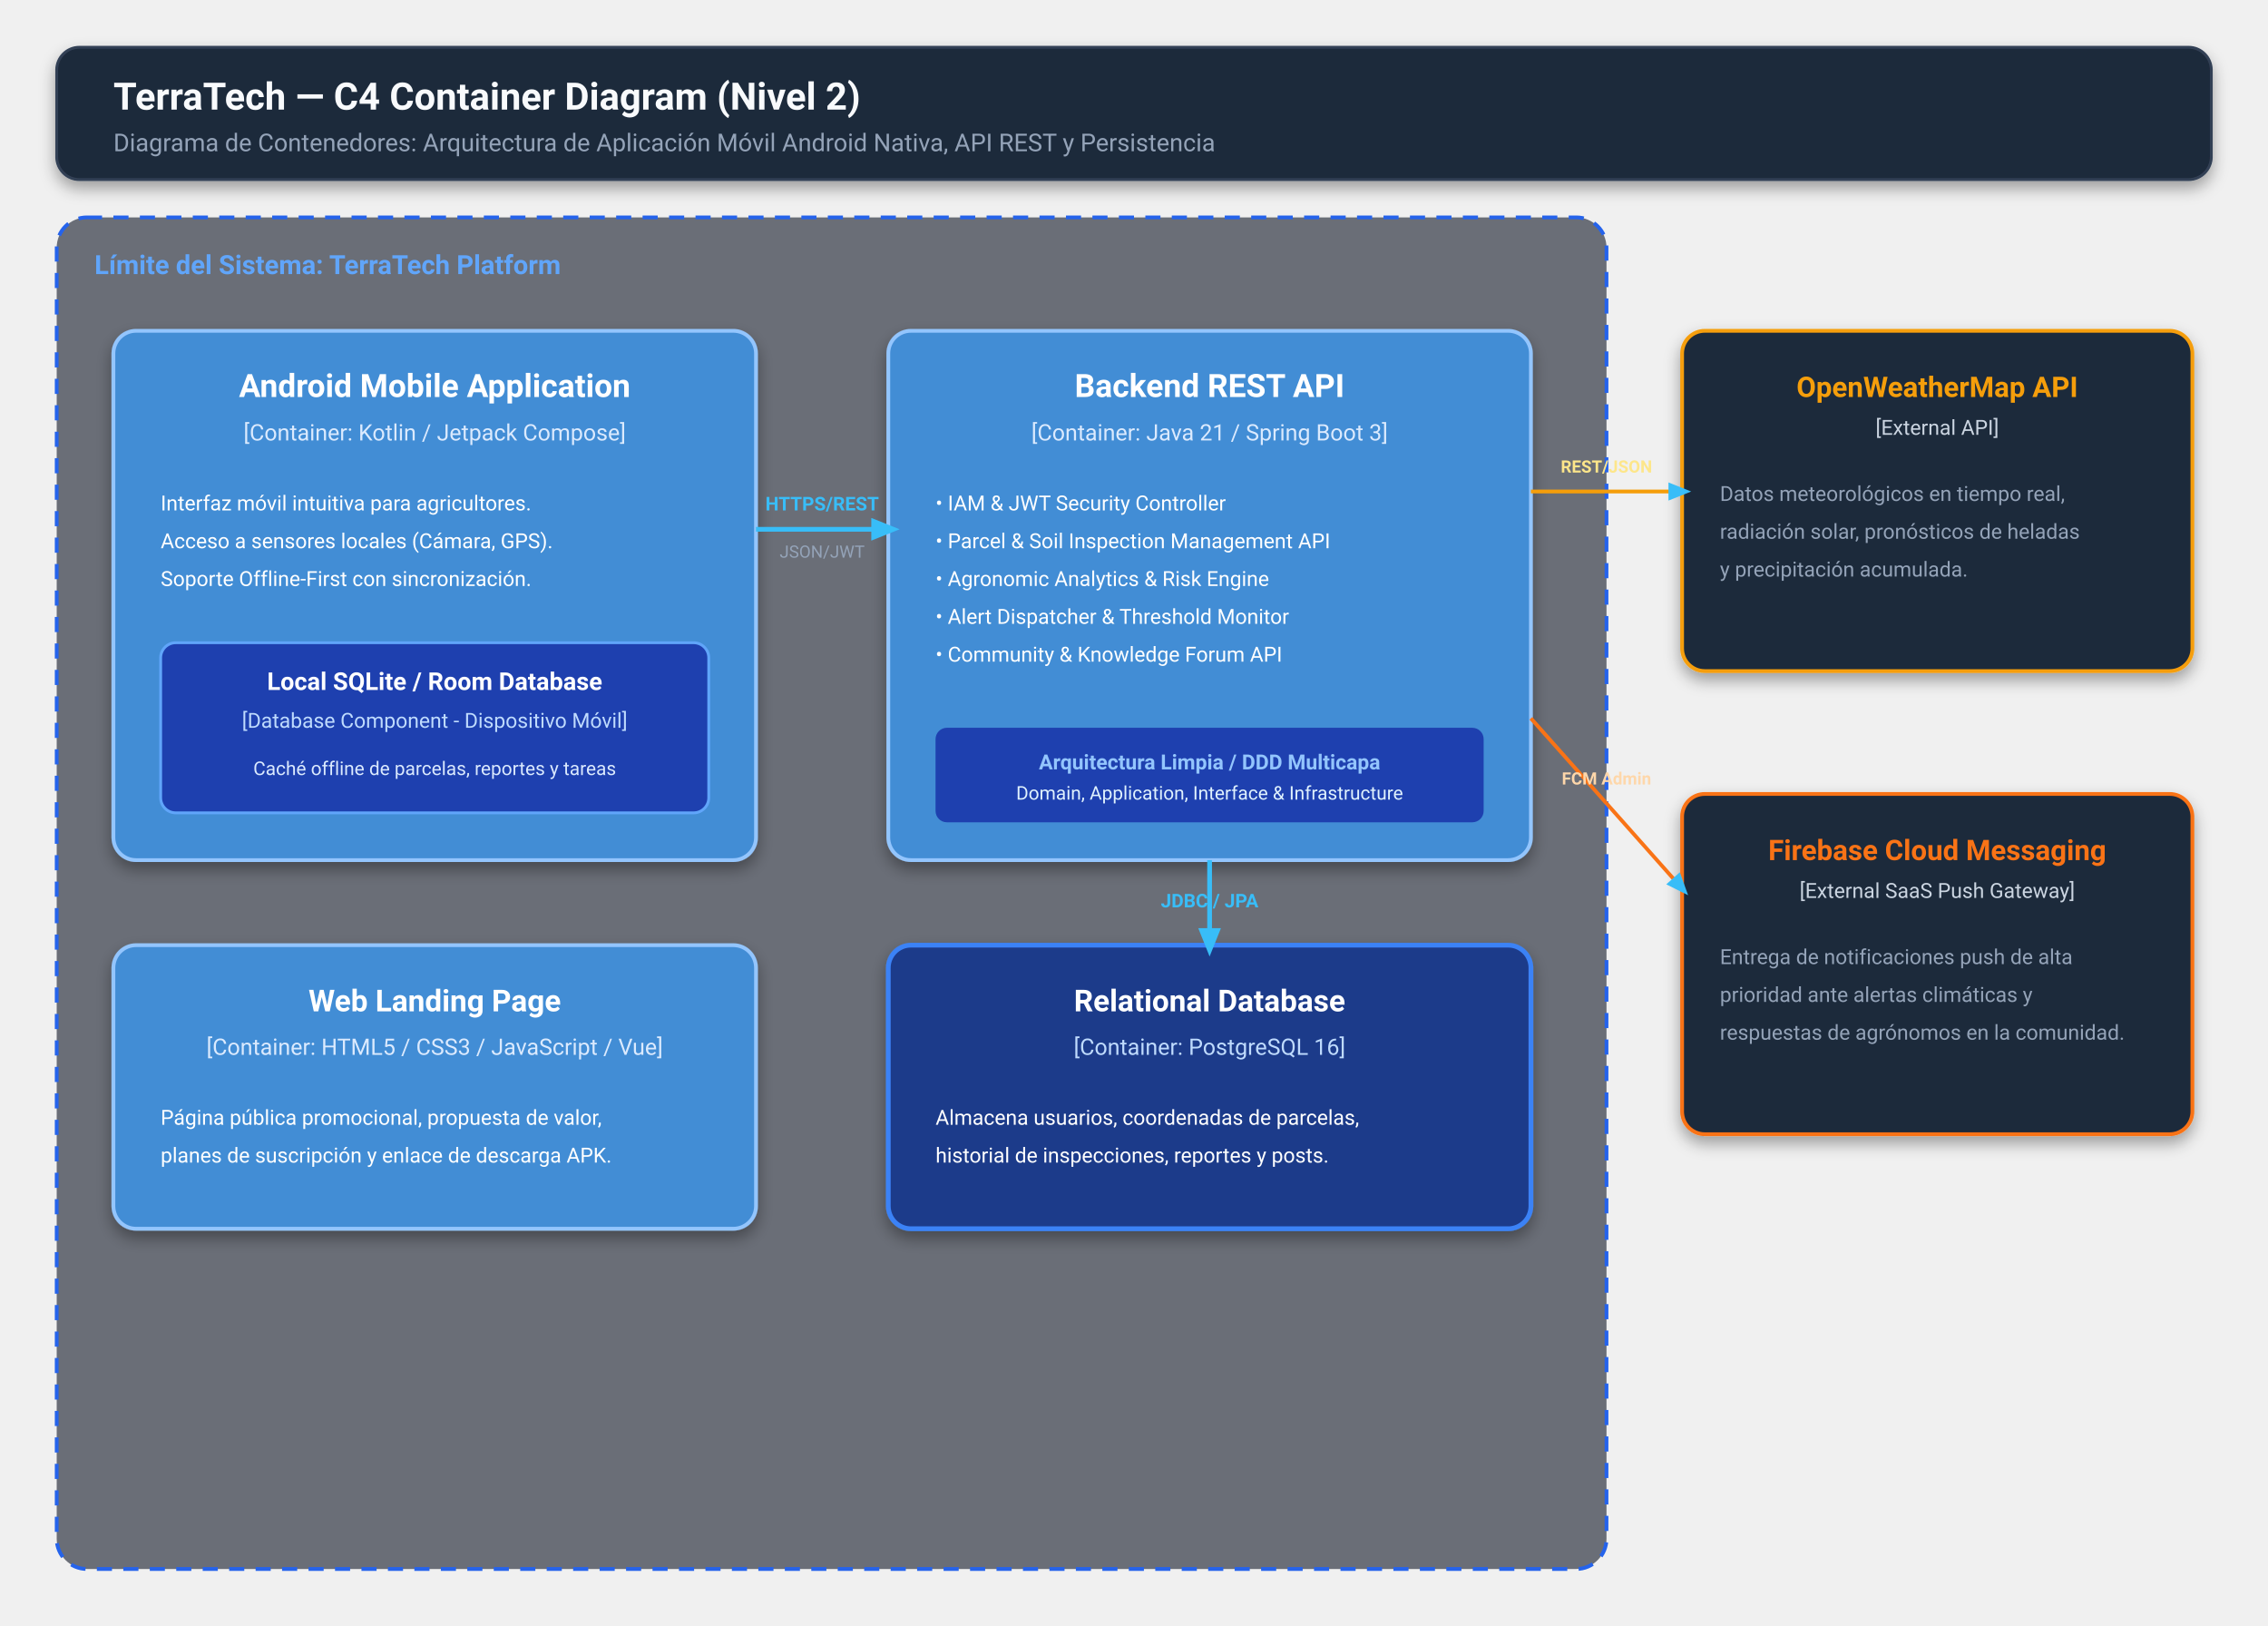
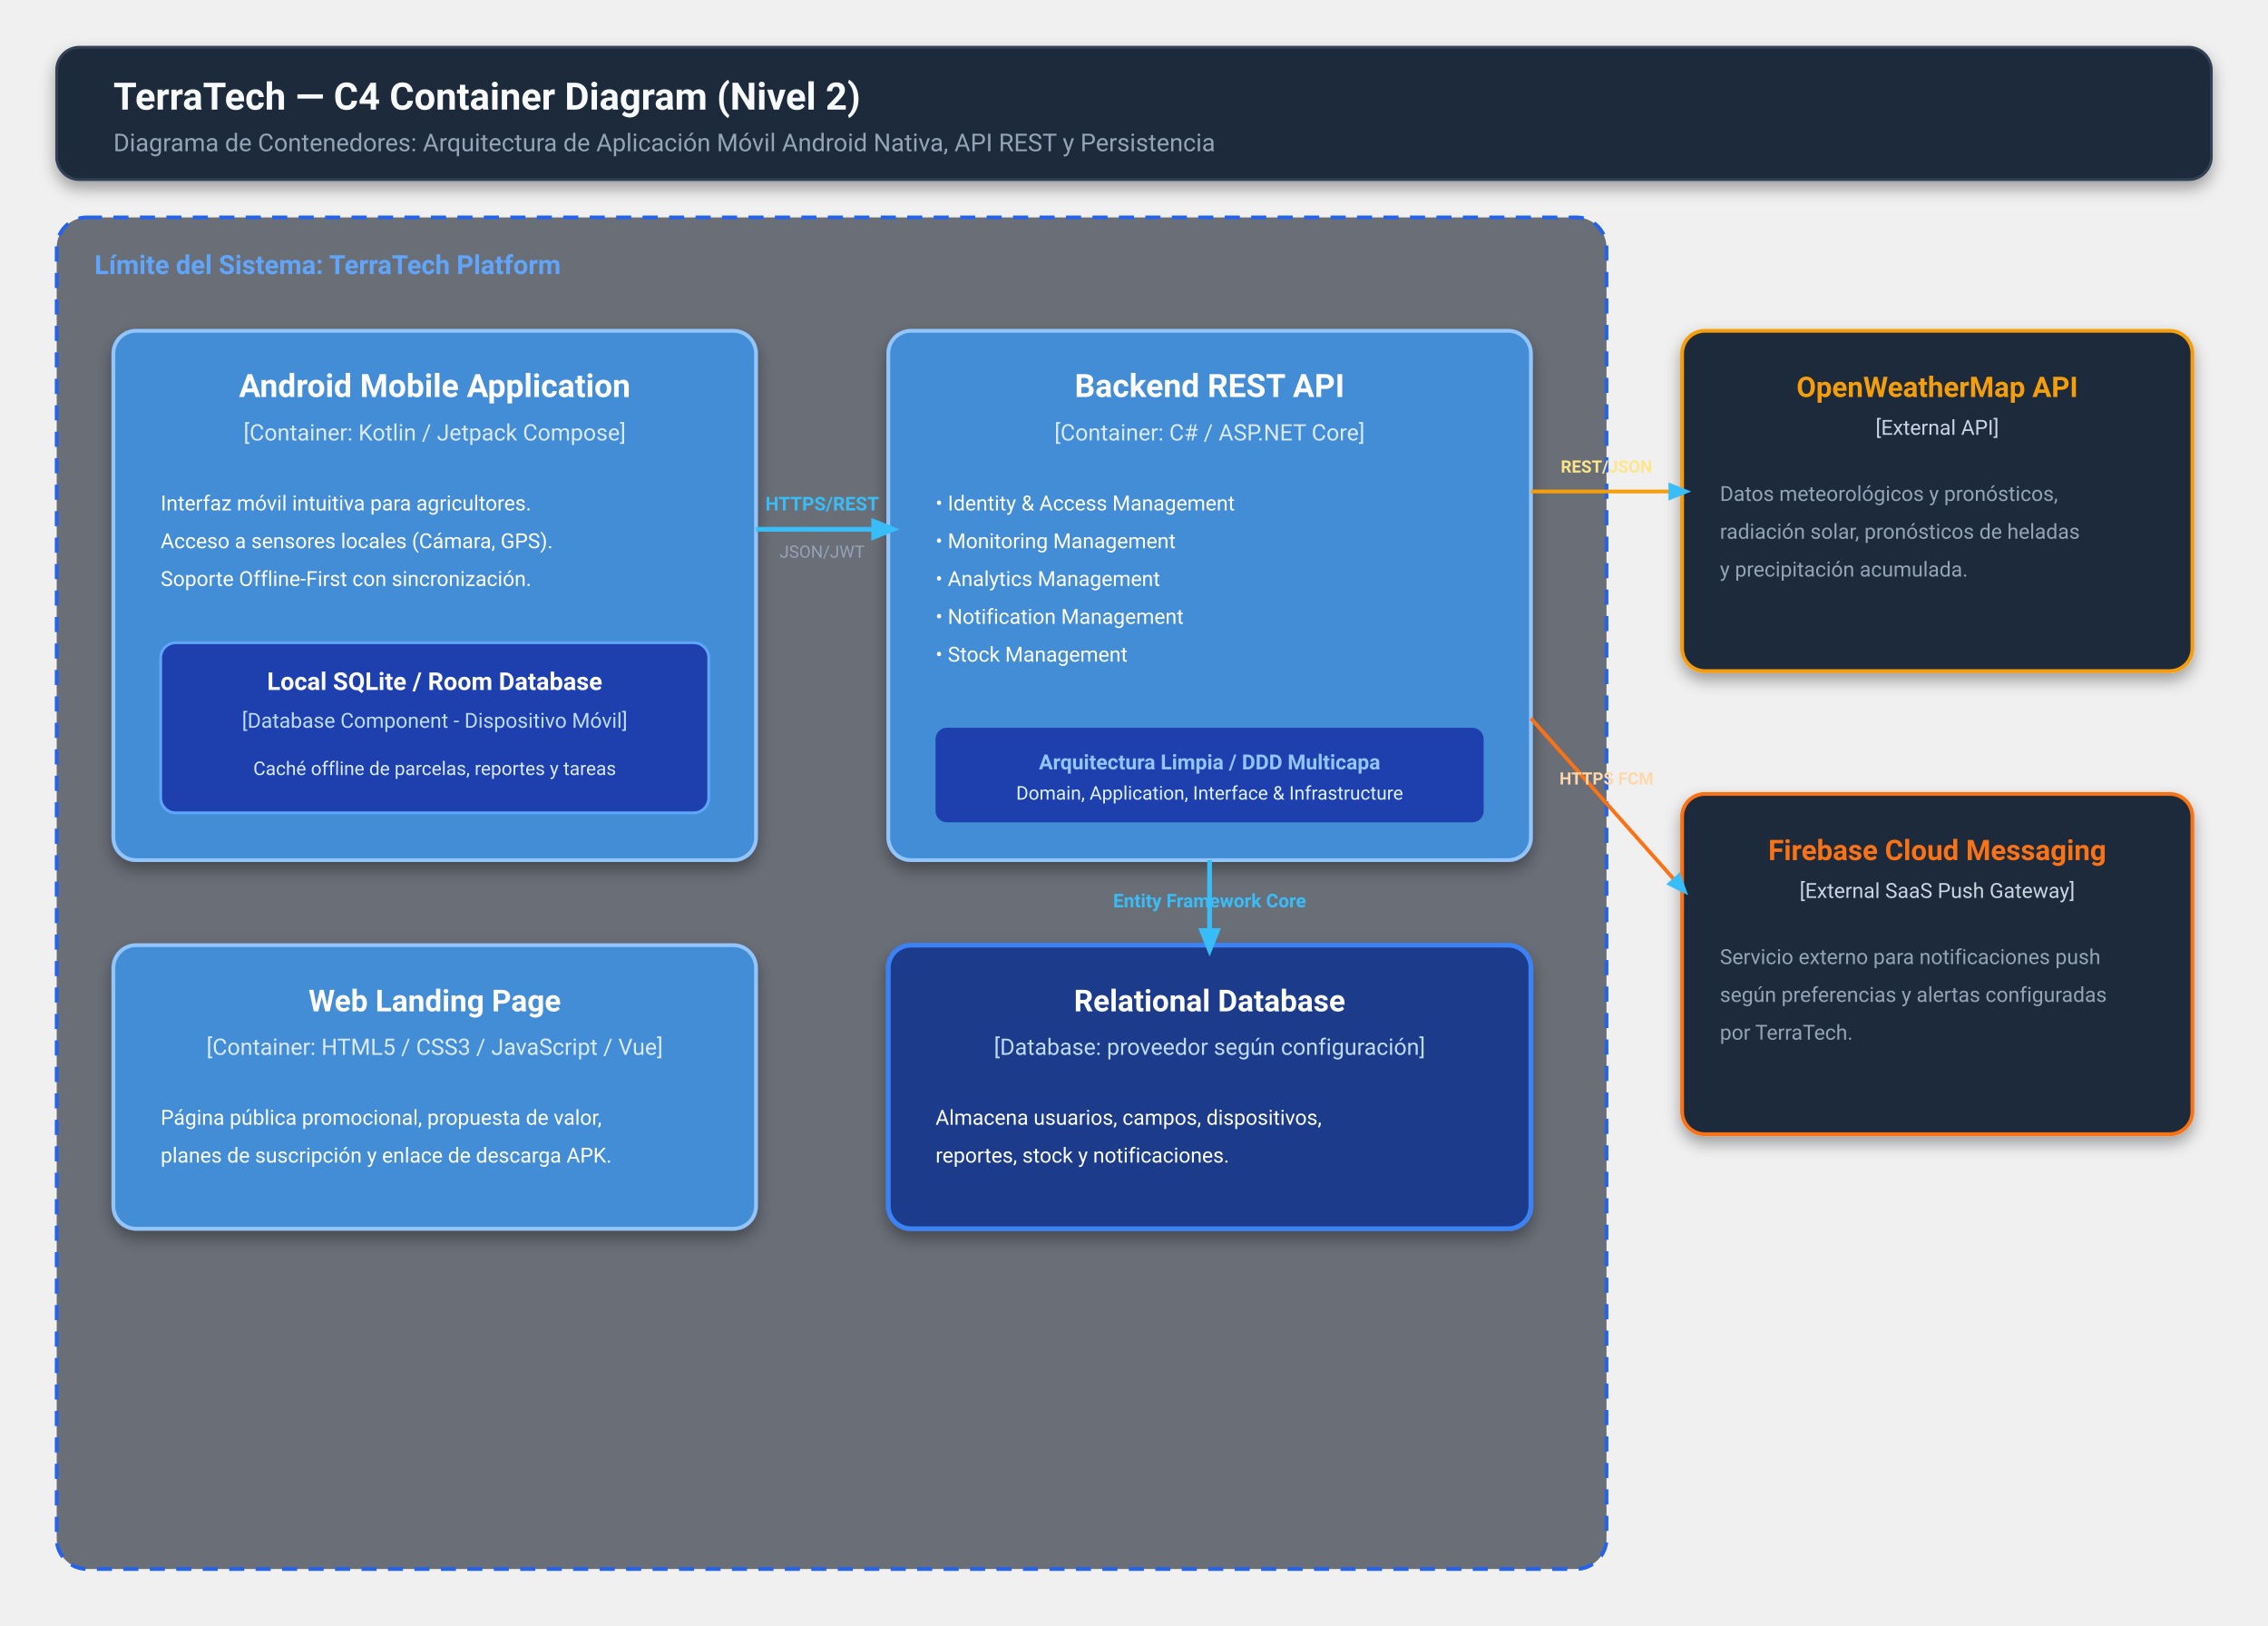
<svg xmlns="http://www.w3.org/2000/svg" viewBox="0 0 1200 860" width="100%" height="100%" style="background:#0f172a; font-family:-apple-system, BlinkMacSystemFont, 'Segoe UI', Roboto, Helvetica, Arial, sans-serif;">
  <defs>
    <filter id="shadow5" x="-5%" y="-5%" width="110%" height="115%" filterUnits="userSpaceOnUse">
      <feDropShadow dx="0" dy="4" stdDeviation="4" flood-color="#000000" flood-opacity="0.35" />
    </filter>
    <marker id="arrow5" viewBox="0 0 10 10" refX="6" refY="5" markerWidth="6" markerHeight="6" orient="auto-start-reverse">
      <path d="M 0 1 L 10 5 L 0 9 z" fill="#38bdf8" />
    </marker>
  </defs>
  <rect x="30" y="25" width="1140" height="70" rx="12" fill="#1e293b" stroke="#334155" stroke-width="1.5" filter="url(#shadow5)" />
  <text x="60" y="58" fill="#f8fafc" font-size="20" font-weight="700">TerraTech — C4 Container Diagram (Nivel 2)</text>
  <text x="60" y="80" fill="#94a3b8" font-size="13">Diagrama de Contenedores: Arquitectura de Aplicación Móvil Android Nativa, API REST y Persistencia</text>
  <rect x="30" y="115" width="820" height="715" rx="16" fill="#111827" fill-opacity="0.6" stroke="#2563eb" stroke-width="2" stroke-dasharray="8,6" />
  <text x="50" y="145" fill="#60a5fa" font-size="14" font-weight="bold">Límite del Sistema: TerraTech Platform</text>
  <g transform="translate(60, 175)">
    <rect width="340" height="280" rx="12" fill="#438dd5" stroke="#93c5fd" stroke-width="2" filter="url(#shadow5)" />
    <text x="170" y="35" fill="#ffffff" font-size="17" font-weight="bold" text-anchor="middle">Android Mobile Application</text>
    <text x="170" y="58" fill="#dbeafe" font-size="12" text-anchor="middle">[Container: Kotlin / Jetpack Compose]</text>
    <text x="25" y="95" fill="#ffffff" font-size="11">Interfaz móvil intuitiva para agricultores.</text>
    <text x="25" y="115" fill="#ffffff" font-size="11">Acceso a sensores locales (Cámara, GPS).</text>
    <text x="25" y="135" fill="#ffffff" font-size="11">Soporte Offline-First con sincronización.</text>
    <rect x="25" y="165" width="290" height="90" rx="8" fill="#1e40af" stroke="#60a5fa" stroke-width="1.5" />
    <text x="170" y="190" fill="#ffffff" font-size="13" font-weight="bold" text-anchor="middle">Local SQLite / Room Database</text>
    <text x="170" y="210" fill="#bfdbfe" font-size="11" text-anchor="middle">[Database Component - Dispositivo Móvil]</text>
    <text x="170" y="235" fill="#dbeafe" font-size="10" text-anchor="middle">Caché offline de parcelas, reportes y tareas</text>
  </g>
  <g transform="translate(60, 500)">
    <rect width="340" height="150" rx="12" fill="#438dd5" stroke="#93c5fd" stroke-width="2" filter="url(#shadow5)" />
    <text x="170" y="35" fill="#ffffff" font-size="16" font-weight="bold" text-anchor="middle">Web Landing Page</text>
    <text x="170" y="58" fill="#dbeafe" font-size="12" text-anchor="middle">[Container: HTML5 / CSS3 / JavaScript / Vue]</text>
    <text x="25" y="95" fill="#ffffff" font-size="11">Página pública promocional, propuesta de valor,</text>
    <text x="25" y="115" fill="#ffffff" font-size="11">planes de suscripción y enlace de descarga APK.</text>
  </g>
  <g transform="translate(470, 175)">
    <rect width="340" height="280" rx="12" fill="#438dd5" stroke="#93c5fd" stroke-width="2" filter="url(#shadow5)" />
    <text x="170" y="35" fill="#ffffff" font-size="17" font-weight="bold" text-anchor="middle">Backend REST API</text>
-     <text x="170" y="58" fill="#dbeafe" font-size="12" text-anchor="middle">[Container: Java 21 / Spring Boot 3]</text>
-     <text x="25" y="95" fill="#ffffff" font-size="11">• IAM &amp; JWT Security Controller</text>
-     <text x="25" y="115" fill="#ffffff" font-size="11">• Parcel &amp; Soil Inspection Management API</text>
-     <text x="25" y="135" fill="#ffffff" font-size="11">• Agronomic Analytics &amp; Risk Engine</text>
-     <text x="25" y="155" fill="#ffffff" font-size="11">• Alert Dispatcher &amp; Threshold Monitor</text>
-     <text x="25" y="175" fill="#ffffff" font-size="11">• Community &amp; Knowledge Forum API</text>
+     <text x="170" y="58" fill="#dbeafe" font-size="12" text-anchor="middle">[Container: C# / ASP.NET Core]</text>
+     <text x="25" y="95" fill="#ffffff" font-size="11">• Identity &amp; Access Management</text>
+     <text x="25" y="115" fill="#ffffff" font-size="11">• Monitoring Management</text>
+     <text x="25" y="135" fill="#ffffff" font-size="11">• Analytics Management</text>
+     <text x="25" y="155" fill="#ffffff" font-size="11">• Notification Management</text>
+     <text x="25" y="175" fill="#ffffff" font-size="11">• Stock Management</text>
    <rect x="25" y="210" width="290" height="50" rx="6" fill="#1e40af" />
    <text x="170" y="232" fill="#93c5fd" font-size="11" font-weight="bold" text-anchor="middle">Arquitectura Limpia / DDD Multicapa</text>
    <text x="170" y="248" fill="#e0f2fe" font-size="10" text-anchor="middle">Domain, Application, Interface &amp; Infrastructure</text>
  </g>
  <g transform="translate(470, 500)">
    <rect width="340" height="150" rx="12" fill="#1e3a8a" stroke="#3b82f6" stroke-width="2.5" filter="url(#shadow5)" />
    <text x="170" y="35" fill="#ffffff" font-size="16" font-weight="bold" text-anchor="middle">Relational Database</text>
-     <text x="170" y="58" fill="#bfdbfe" font-size="12" text-anchor="middle">[Container: PostgreSQL 16]</text>
-     <text x="25" y="95" fill="#ffffff" font-size="11">Almacena usuarios, coordenadas de parcelas,</text>
-     <text x="25" y="115" fill="#ffffff" font-size="11">historial de inspecciones, reportes y posts.</text>
+     <text x="170" y="58" fill="#bfdbfe" font-size="12" text-anchor="middle">[Database: proveedor según configuración]</text>
+     <text x="25" y="95" fill="#ffffff" font-size="11">Almacena usuarios, campos, dispositivos,</text>
+     <text x="25" y="115" fill="#ffffff" font-size="11">reportes, stock y notificaciones.</text>
  </g>
  <g transform="translate(890, 175)">
    <rect width="270" height="180" rx="12" fill="#1e293b" stroke="#f59e0b" stroke-width="2" filter="url(#shadow5)" />
    <text x="135" y="35" fill="#f59e0b" font-size="15" font-weight="bold" text-anchor="middle">OpenWeatherMap API</text>
    <text x="135" y="55" fill="#cbd5e1" font-size="11" text-anchor="middle">[External API]</text>
-     <text x="20" y="90" fill="#94a3b8" font-size="11">Datos meteorológicos en tiempo real,</text>
+     <text x="20" y="90" fill="#94a3b8" font-size="11">Datos meteorológicos y pronósticos,</text>
    <text x="20" y="110" fill="#94a3b8" font-size="11">radiación solar, pronósticos de heladas</text>
    <text x="20" y="130" fill="#94a3b8" font-size="11">y precipitación acumulada.</text>
  </g>
  <g transform="translate(890, 420)">
    <rect width="270" height="180" rx="12" fill="#1e293b" stroke="#f97316" stroke-width="2" filter="url(#shadow5)" />
    <text x="135" y="35" fill="#f97316" font-size="15" font-weight="bold" text-anchor="middle">Firebase Cloud Messaging</text>
    <text x="135" y="55" fill="#cbd5e1" font-size="11" text-anchor="middle">[External SaaS Push Gateway]</text>
-     <text x="20" y="90" fill="#94a3b8" font-size="11">Entrega de notificaciones push de alta</text>
-     <text x="20" y="110" fill="#94a3b8" font-size="11">prioridad ante alertas climáticas y</text>
-     <text x="20" y="130" fill="#94a3b8" font-size="11">respuestas de agrónomos en la comunidad.</text>
+     <text x="20" y="90" fill="#94a3b8" font-size="11">Servicio externo para notificaciones push</text>
+     <text x="20" y="110" fill="#94a3b8" font-size="11">según preferencias y alertas configuradas</text>
+     <text x="20" y="130" fill="#94a3b8" font-size="11">por TerraTech.</text>
  </g>
  <path d="M 400 280 L 470 280" stroke="#38bdf8" stroke-width="2.5" marker-end="url(#arrow5)" />
  <text x="435" y="270" fill="#38bdf8" font-size="10" font-weight="bold" text-anchor="middle">HTTPS/REST</text>
  <text x="435" y="295" fill="#94a3b8" font-size="9" text-anchor="middle">JSON/JWT</text>
  <path d="M 640 455 L 640 500" stroke="#38bdf8" stroke-width="2.5" marker-end="url(#arrow5)" />
-   <text x="640" y="480" fill="#38bdf8" font-size="10" font-weight="bold" text-anchor="middle">JDBC / JPA</text>
+   <text x="640" y="480" fill="#38bdf8" font-size="10" font-weight="bold" text-anchor="middle">Entity Framework Core</text>
  <path d="M 810 260 L 890 260" stroke="#f59e0b" stroke-width="2" marker-end="url(#arrow5)" />
  <text x="850" y="250" fill="#fde68a" font-size="9" font-weight="bold" text-anchor="middle">REST/JSON</text>
  <path d="M 810 380 L 890 470" stroke="#f97316" stroke-width="2" marker-end="url(#arrow5)" />
-   <text x="850" y="415" fill="#fed7aa" font-size="9" font-weight="bold" text-anchor="middle">FCM Admin</text>
+   <text x="850" y="415" fill="#fed7aa" font-size="9" font-weight="bold" text-anchor="middle">HTTPS FCM</text>
</svg>
